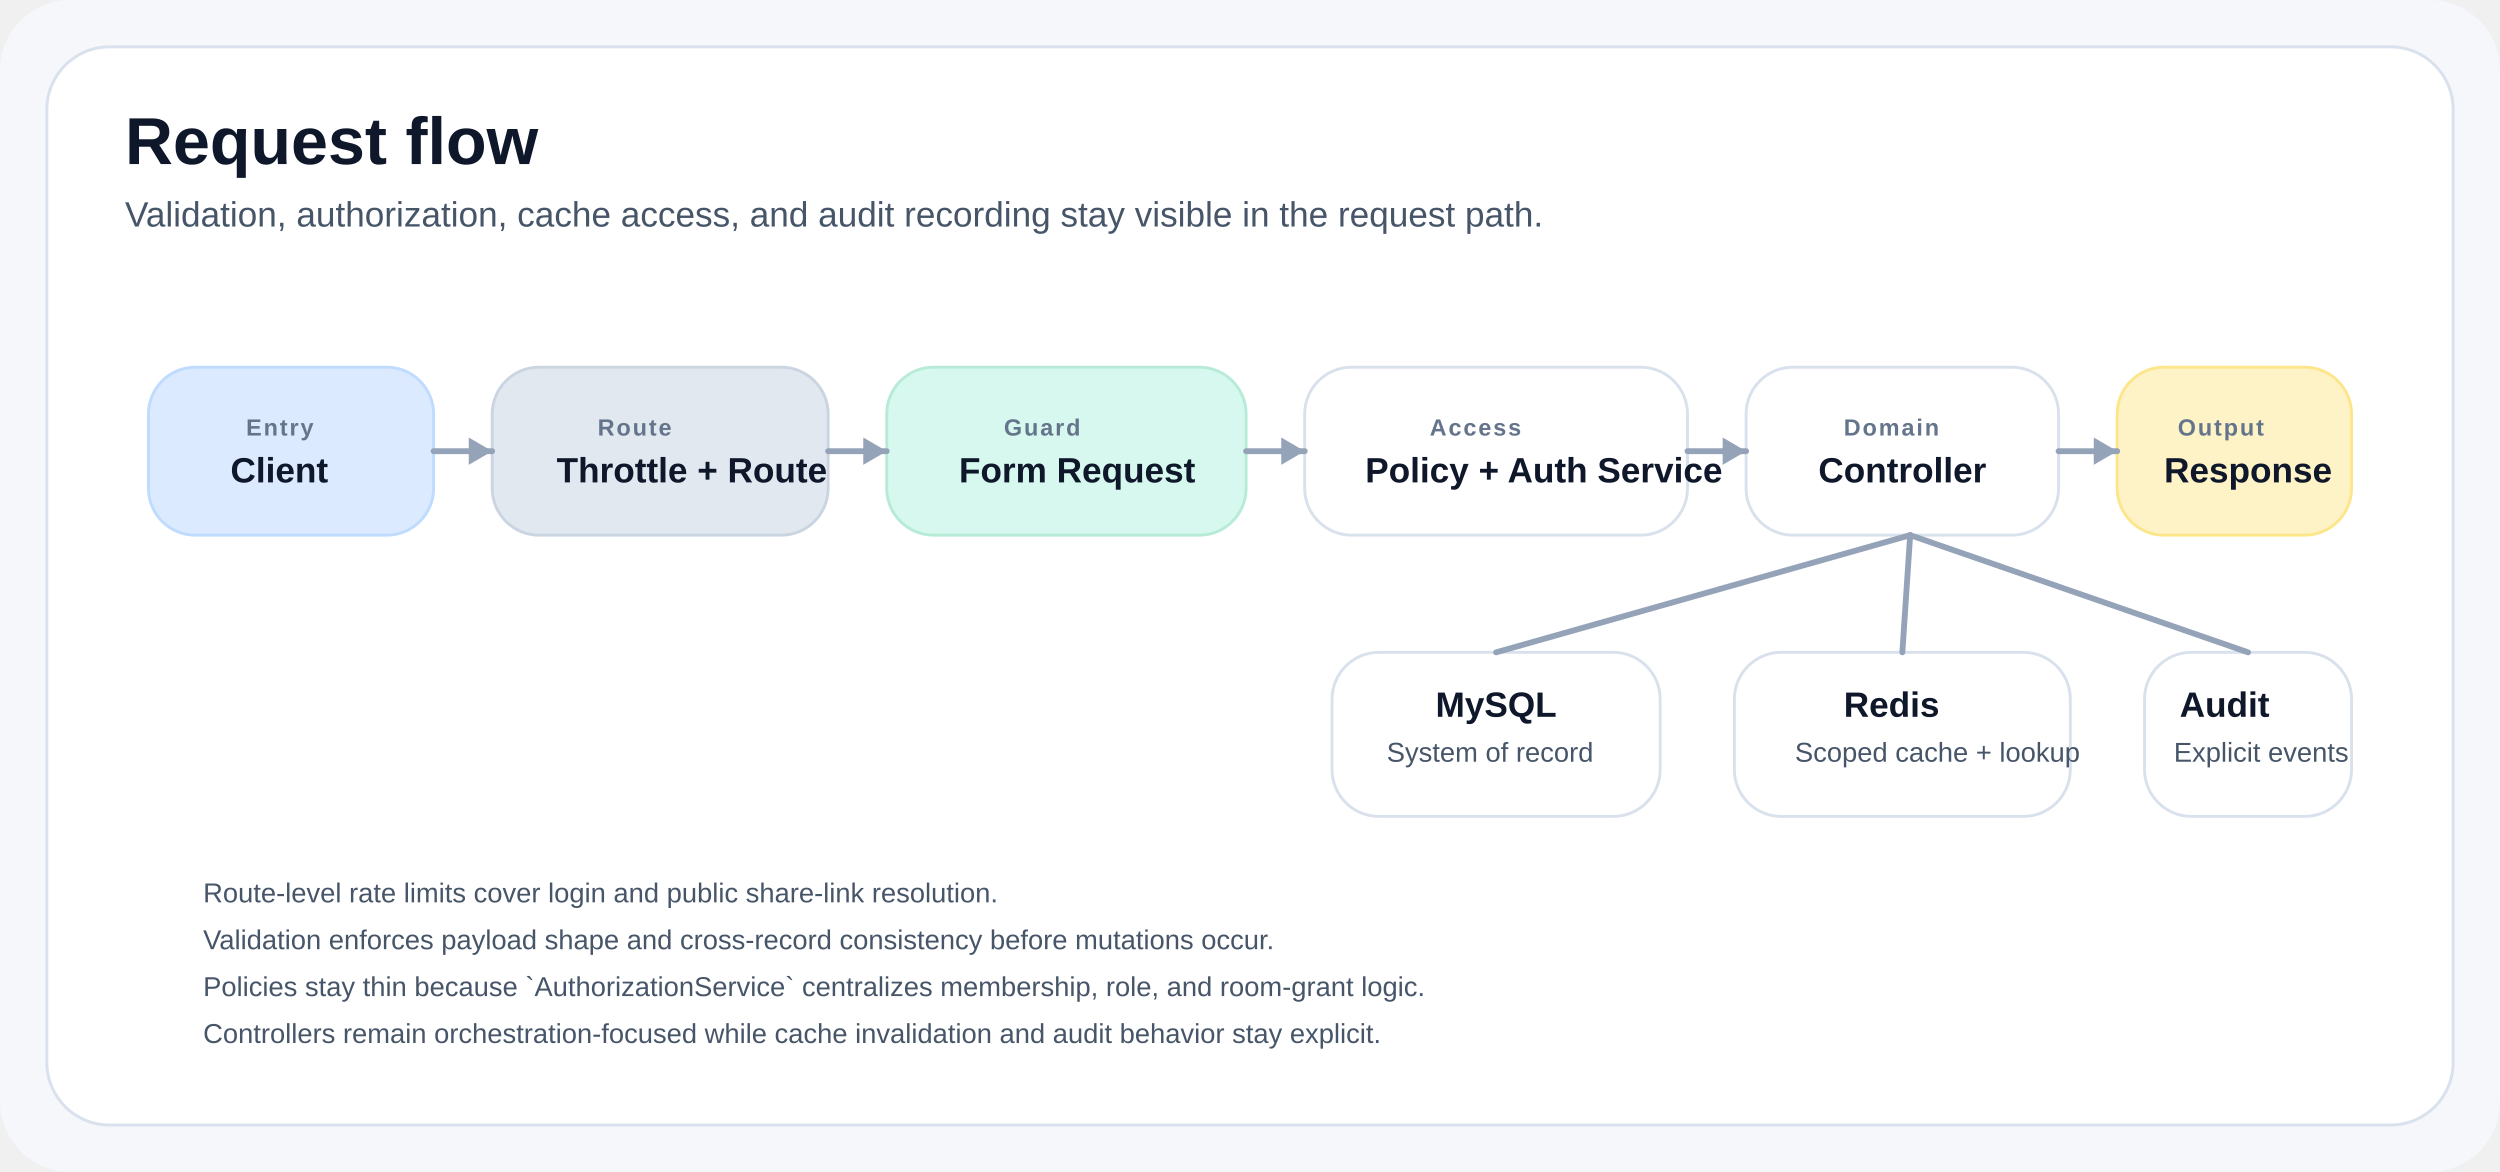
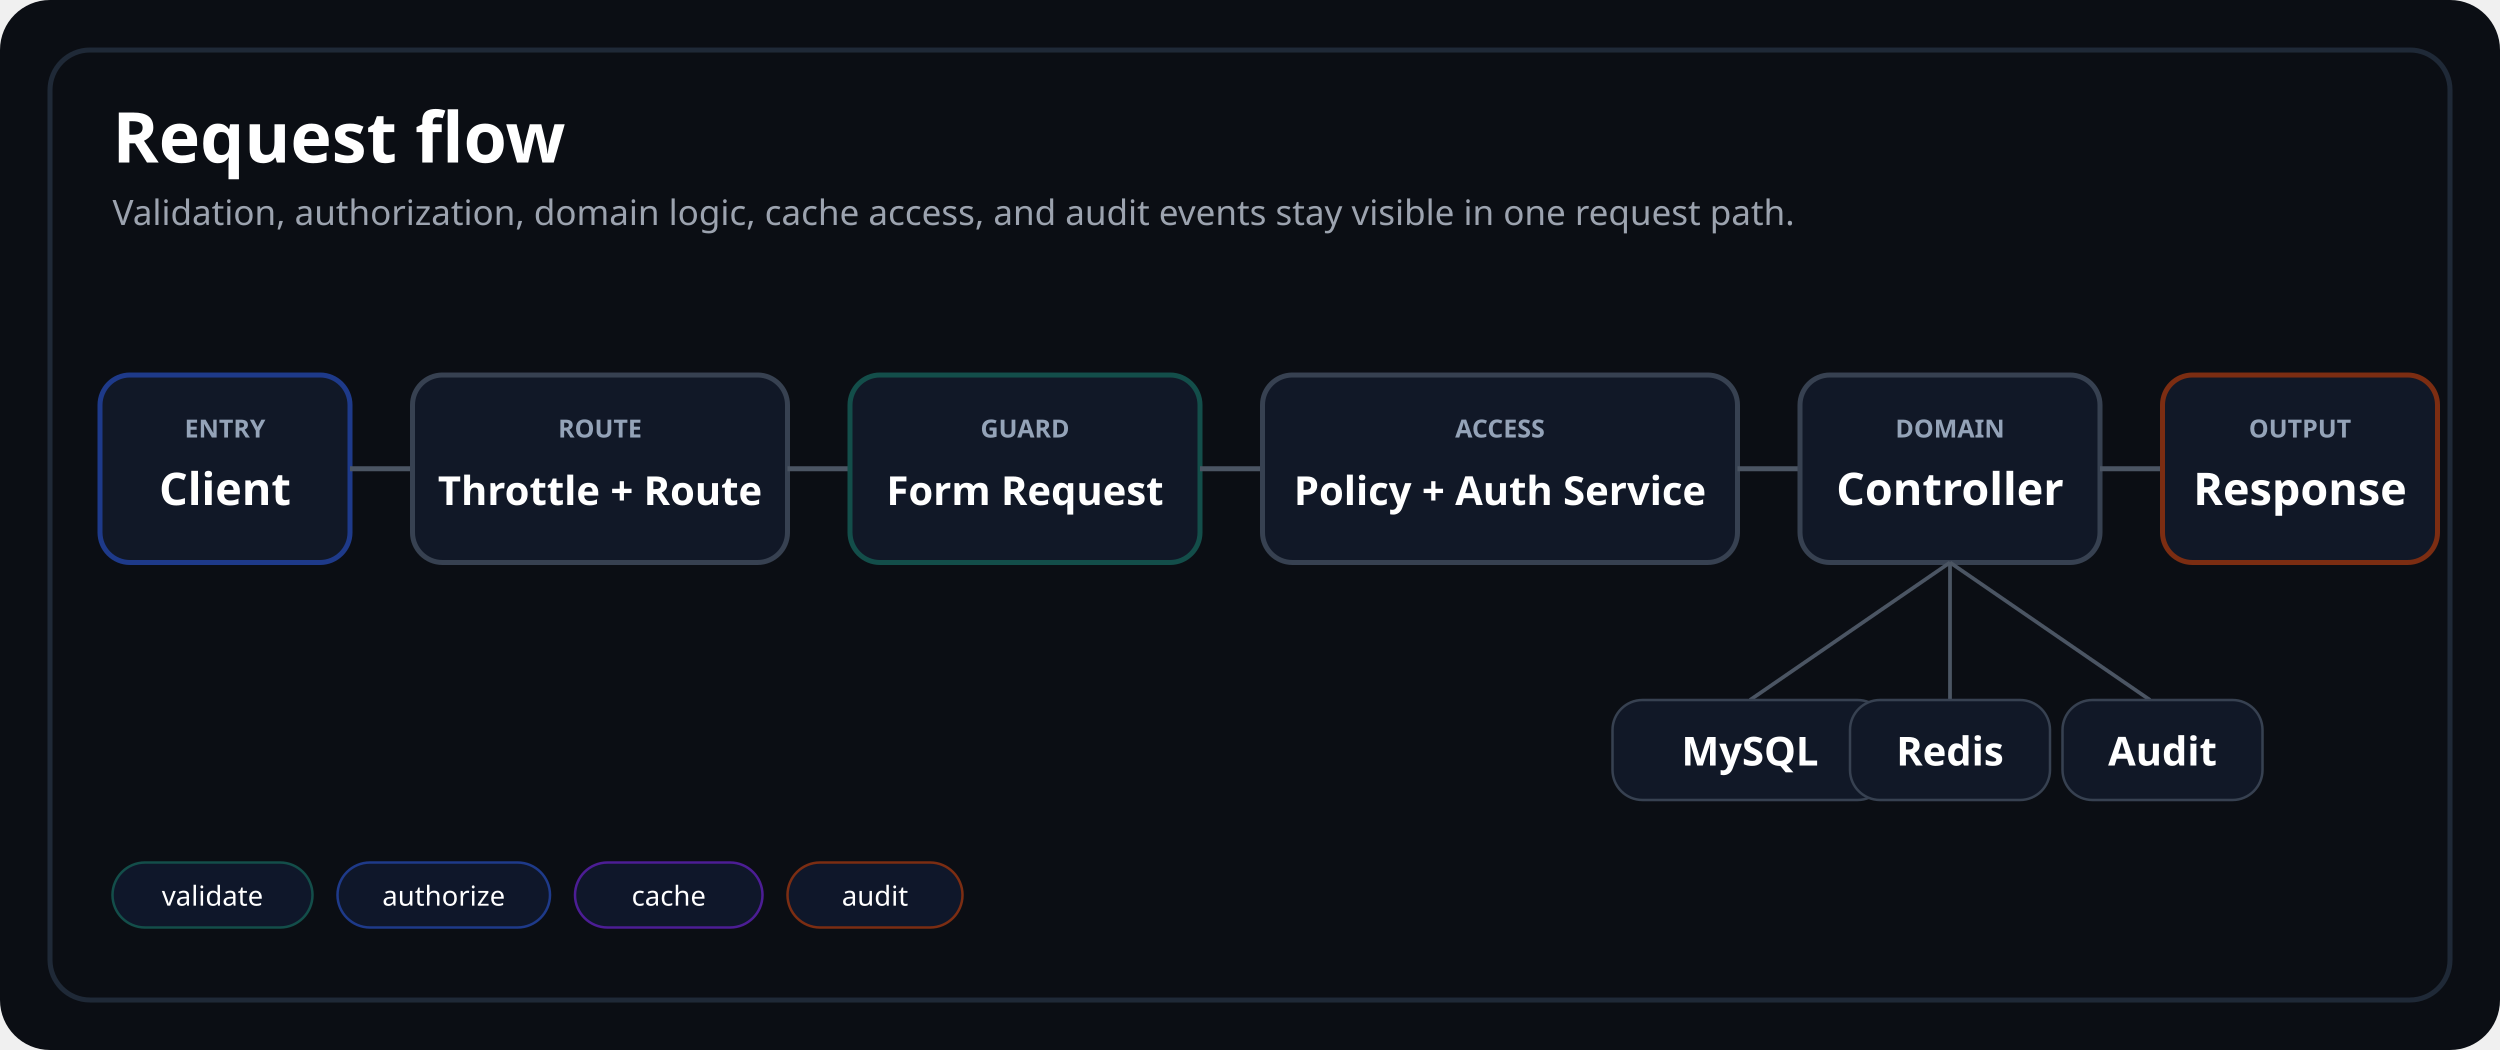
- <svg xmlns="http://www.w3.org/2000/svg" width="1280" height="600" viewBox="0 0 1280 600" fill="none">
-   <defs>
-     <style>
-       .bg { fill: #F5F7FB; }
-       .panel { fill: #FFFFFF; stroke: #D9E1EC; stroke-width: 1.5; }
-       .title { fill: #0F172A; font: 700 34px 'Segoe UI', Arial, sans-serif; }
-       .subtitle { fill: #475569; font: 400 18px 'Segoe UI', Arial, sans-serif; }
-       .label { fill: #0F172A; font: 700 18px 'Segoe UI', Arial, sans-serif; }
-       .body { fill: #475569; font: 400 14px 'Segoe UI', Arial, sans-serif; }
-       .mini { fill: #64748B; font: 600 12px 'Segoe UI', Arial, sans-serif; letter-spacing: 0.08em; text-transform: uppercase; }
-       .edge { stroke: #94A3B8; stroke-width: 3; stroke-linecap: round; }
-     </style>
-   </defs>
-   <rect class="bg" width="1280" height="600" rx="36" />
-   <rect x="24" y="24" width="1232" height="552" rx="32" class="panel" />
-   <text x="64" y="84" class="title">Request flow</text>
-   <text x="64" y="116" class="subtitle">Validation, authorization, cache access, and audit recording stay visible in the request path.</text>
-   <rect x="76" y="188" width="146" height="86" rx="24" fill="#DBEAFE" stroke="#BFDBFE" stroke-width="1.5" />
-   <rect x="252" y="188" width="172" height="86" rx="24" fill="#E2E8F0" stroke="#CBD5E1" stroke-width="1.5" />
-   <rect x="454" y="188" width="184" height="86" rx="24" fill="#D7F8EE" stroke="#B7EBD7" stroke-width="1.5" />
-   <rect x="668" y="188" width="196" height="86" rx="24" fill="#FFFFFF" stroke="#D9E1EC" stroke-width="1.5" />
-   <rect x="894" y="188" width="160" height="86" rx="24" fill="#FFFFFF" stroke="#D9E1EC" stroke-width="1.5" />
-   <rect x="1084" y="188" width="120" height="86" rx="24" fill="#FEF3C7" stroke="#FDE68A" stroke-width="1.5" />
-   <text x="126" y="223" class="mini" fill="#1D4ED8">Entry</text>
-   <text x="118" y="247" class="label">Client</text>
-   <text x="306" y="223" class="mini">Route</text>
-   <text x="285" y="247" class="label">Throttle + Route</text>
-   <text x="514" y="223" class="mini" fill="#0F766E">Guard</text>
-   <text x="491" y="247" class="label">Form Request</text>
-   <text x="732" y="223" class="mini">Access</text>
-   <text x="699" y="247" class="label">Policy + Auth Service</text>
-   <text x="944" y="223" class="mini">Domain</text>
-   <text x="931" y="247" class="label">Controller</text>
-   <text x="1115" y="223" class="mini" fill="#B45309">Output</text>
-   <text x="1108" y="247" class="label">Response</text>
-   <line x1="222" y1="231" x2="252" y2="231" class="edge" />
-   <polygon points="252,231 240,224 240,238" fill="#94A3B8" />
-   <line x1="424" y1="231" x2="454" y2="231" class="edge" />
-   <polygon points="454,231 442,224 442,238" fill="#94A3B8" />
-   <line x1="638" y1="231" x2="668" y2="231" class="edge" />
-   <polygon points="668,231 656,224 656,238" fill="#94A3B8" />
-   <line x1="864" y1="231" x2="894" y2="231" class="edge" />
-   <polygon points="894,231 882,224 882,238" fill="#94A3B8" />
-   <line x1="1054" y1="231" x2="1084" y2="231" class="edge" />
-   <polygon points="1084,231 1072,224 1072,238" fill="#94A3B8" />
-   <rect x="682" y="334" width="168" height="84" rx="24" class="panel" />
-   <rect x="888" y="334" width="172" height="84" rx="24" class="panel" />
-   <rect x="1098" y="334" width="106" height="84" rx="24" class="panel" />
-   <text x="735" y="367" class="label">MySQL</text>
-   <text x="710" y="390" class="body">System of record</text>
-   <text x="944" y="367" class="label">Redis</text>
-   <text x="919" y="390" class="body">Scoped cache + lookup</text>
-   <text x="1116" y="367" class="label">Audit</text>
-   <text x="1113" y="390" class="body">Explicit events</text>
-   <line x1="978" y1="274" x2="766" y2="334" class="edge" />
-   <line x1="978" y1="274" x2="974" y2="334" class="edge" />
-   <line x1="978" y1="274" x2="1151" y2="334" class="edge" />
-   <text x="104" y="462" class="body">Route-level rate limits cover login and public share-link resolution.</text>
-   <text x="104" y="486" class="body">Validation enforces payload shape and cross-record consistency before mutations occur.</text>
-   <text x="104" y="510" class="body">Policies stay thin because `AuthorizationService` centralizes membership, role, and room-grant logic.</text>
-   <text x="104" y="534" class="body">Controllers remain orchestration-focused while cache invalidation and audit behavior stay explicit.</text>
+ <svg xmlns="http://www.w3.org/2000/svg" width="1000" height="420" viewBox="0 0 1000 420" fill="none">
+   <rect width="1000" height="420" rx="20" fill="#0b0e14" />
+   <rect x="20" y="20" width="960" height="380" rx="16" stroke="#1f2937" stroke-width="2" />
+   <text x="45" y="65" fill="white" font-family="sans-serif" font-weight="bold" font-size="28">Request flow</text>
+   <text x="45" y="90" fill="#9ca3af" font-family="sans-serif" font-size="14">Validation, authorization, domain logic, cache access, and audit events stay visible in one request path.</text>
+   <g transform="translate(40, 150)">
+     <rect width="100" height="75" rx="12" fill="#111827" stroke="#1e3a8a" stroke-width="2" />
+     <text x="50" y="25" fill="#94a3b8" font-family="sans-serif" font-size="10" font-weight="bold" text-anchor="middle">ENTRY</text>
+     <text x="50" y="52" fill="white" font-family="sans-serif" font-weight="bold" font-size="18" text-anchor="middle">Client</text>
+     <line x1="100" y1="37.5" x2="125" y2="37.5" stroke="#4b5563" stroke-width="2" />
+     <g transform="translate(125, 0)">
+       <rect width="150" height="75" rx="12" fill="#111827" stroke="#374151" stroke-width="2" />
+       <text x="75" y="25" fill="#94a3b8" font-family="sans-serif" font-size="10" font-weight="bold" text-anchor="middle">ROUTE</text>
+       <text x="75" y="52" fill="white" font-family="sans-serif" font-weight="bold" font-size="16" text-anchor="middle">Throttle + Route</text>
+     </g>
+     <line x1="275" y1="37.5" x2="300" y2="37.5" stroke="#4b5563" stroke-width="2" />
+     <g transform="translate(300, 0)">
+       <rect width="140" height="75" rx="12" fill="#111827" stroke="#134e4a" stroke-width="2" />
+       <text x="70" y="25" fill="#94a3b8" font-family="sans-serif" font-size="10" font-weight="bold" text-anchor="middle">GUARD</text>
+       <text x="70" y="52" fill="white" font-family="sans-serif" font-weight="bold" font-size="16" text-anchor="middle">Form Request</text>
+     </g>
+     <line x1="440" y1="37.5" x2="465" y2="37.5" stroke="#4b5563" stroke-width="2" />
+     <g transform="translate(465, 0)">
+       <rect width="190" height="75" rx="12" fill="#111827" stroke="#374151" stroke-width="2" />
+       <text x="95" y="25" fill="#94a3b8" font-family="sans-serif" font-size="10" font-weight="bold" text-anchor="middle">ACCESS</text>
+       <text x="95" y="52" fill="white" font-family="sans-serif" font-weight="bold" font-size="16" text-anchor="middle">Policy + Auth Service</text>
+     </g>
+     <line x1="655" y1="37.5" x2="680" y2="37.5" stroke="#4b5563" stroke-width="2" />
+     <g transform="translate(680, 0)">
+       <rect width="120" height="75" rx="12" fill="#111827" stroke="#374151" stroke-width="2" />
+       <text x="60" y="25" fill="#94a3b8" font-family="sans-serif" font-size="10" font-weight="bold" text-anchor="middle">DOMAIN</text>
+       <text x="60" y="52" fill="white" font-family="sans-serif" font-weight="bold" font-size="18" text-anchor="middle">Controller</text>
+       <path d="M60,75 L-20,130" stroke="#4b5563" stroke-width="1.5" fill="none" />
+       <path d="M60,75 L60,130" stroke="#4b5563" stroke-width="1.5" fill="none" />
+       <path d="M60,75 L140,130" stroke="#4b5563" stroke-width="1.5" fill="none" />
+       <g transform="translate(-75, 130)">
+         <rect width="110" height="40" rx="12" fill="#111827" stroke="#374151" />
+         <text x="55" y="20" fill="white" font-family="sans-serif" font-weight="bold" font-size="16" text-anchor="middle" dominant-baseline="central">MySQL</text>
+       </g>
+       <g transform="translate(20, 130)">
+         <rect width="80" height="40" rx="12" fill="#111827" stroke="#374151" />
+         <text x="40" y="20" fill="white" font-family="sans-serif" font-weight="bold" font-size="16" text-anchor="middle" dominant-baseline="central">Redis</text>
+       </g>
+       <g transform="translate(105, 130)">
+         <rect width="80" height="40" rx="12" fill="#111827" stroke="#374151" />
+         <text x="40" y="20" fill="white" font-family="sans-serif" font-weight="bold" font-size="16" text-anchor="middle" dominant-baseline="central">Audit</text>
+       </g>
+     </g>
+     <line x1="800" y1="37.5" x2="825" y2="37.5" stroke="#4b5563" stroke-width="2" />
+     <g transform="translate(825, 0)">
+       <rect width="110" height="75" rx="12" fill="#111827" stroke="#7c2d12" stroke-width="2" />
+       <text x="55" y="25" fill="#94a3b8" font-family="sans-serif" font-size="10" font-weight="bold" text-anchor="middle">OUTPUT</text>
+       <text x="55" y="52" fill="white" font-family="sans-serif" font-weight="bold" font-size="18" text-anchor="middle">Response</text>
+     </g>
+   </g>
+   <g transform="translate(45, 345)">
+     <rect width="80" height="26" rx="13" stroke="#134e4a" fill="#0f172a" />
+     <text x="40" y="13" fill="white" font-family="sans-serif" font-size="11" text-anchor="middle" dominant-baseline="central">validate</text>
+     <rect x="90" width="85" height="26" rx="13" stroke="#1e3a8a" fill="#0f172a" />
+     <text x="132.5" y="13" fill="white" font-family="sans-serif" font-size="11" text-anchor="middle" dominant-baseline="central">authorize</text>
+     <rect x="185" width="75" height="26" rx="13" stroke="#4c1d95" fill="#0f172a" />
+     <text x="222.5" y="13" fill="white" font-family="sans-serif" font-size="11" text-anchor="middle" dominant-baseline="central">cache</text>
+     <rect x="270" width="70" height="26" rx="13" stroke="#7c2d12" fill="#0f172a" />
+     <text x="305" y="13" fill="white" font-family="sans-serif" font-size="11" text-anchor="middle" dominant-baseline="central">audit</text>
+   </g>
</svg>
